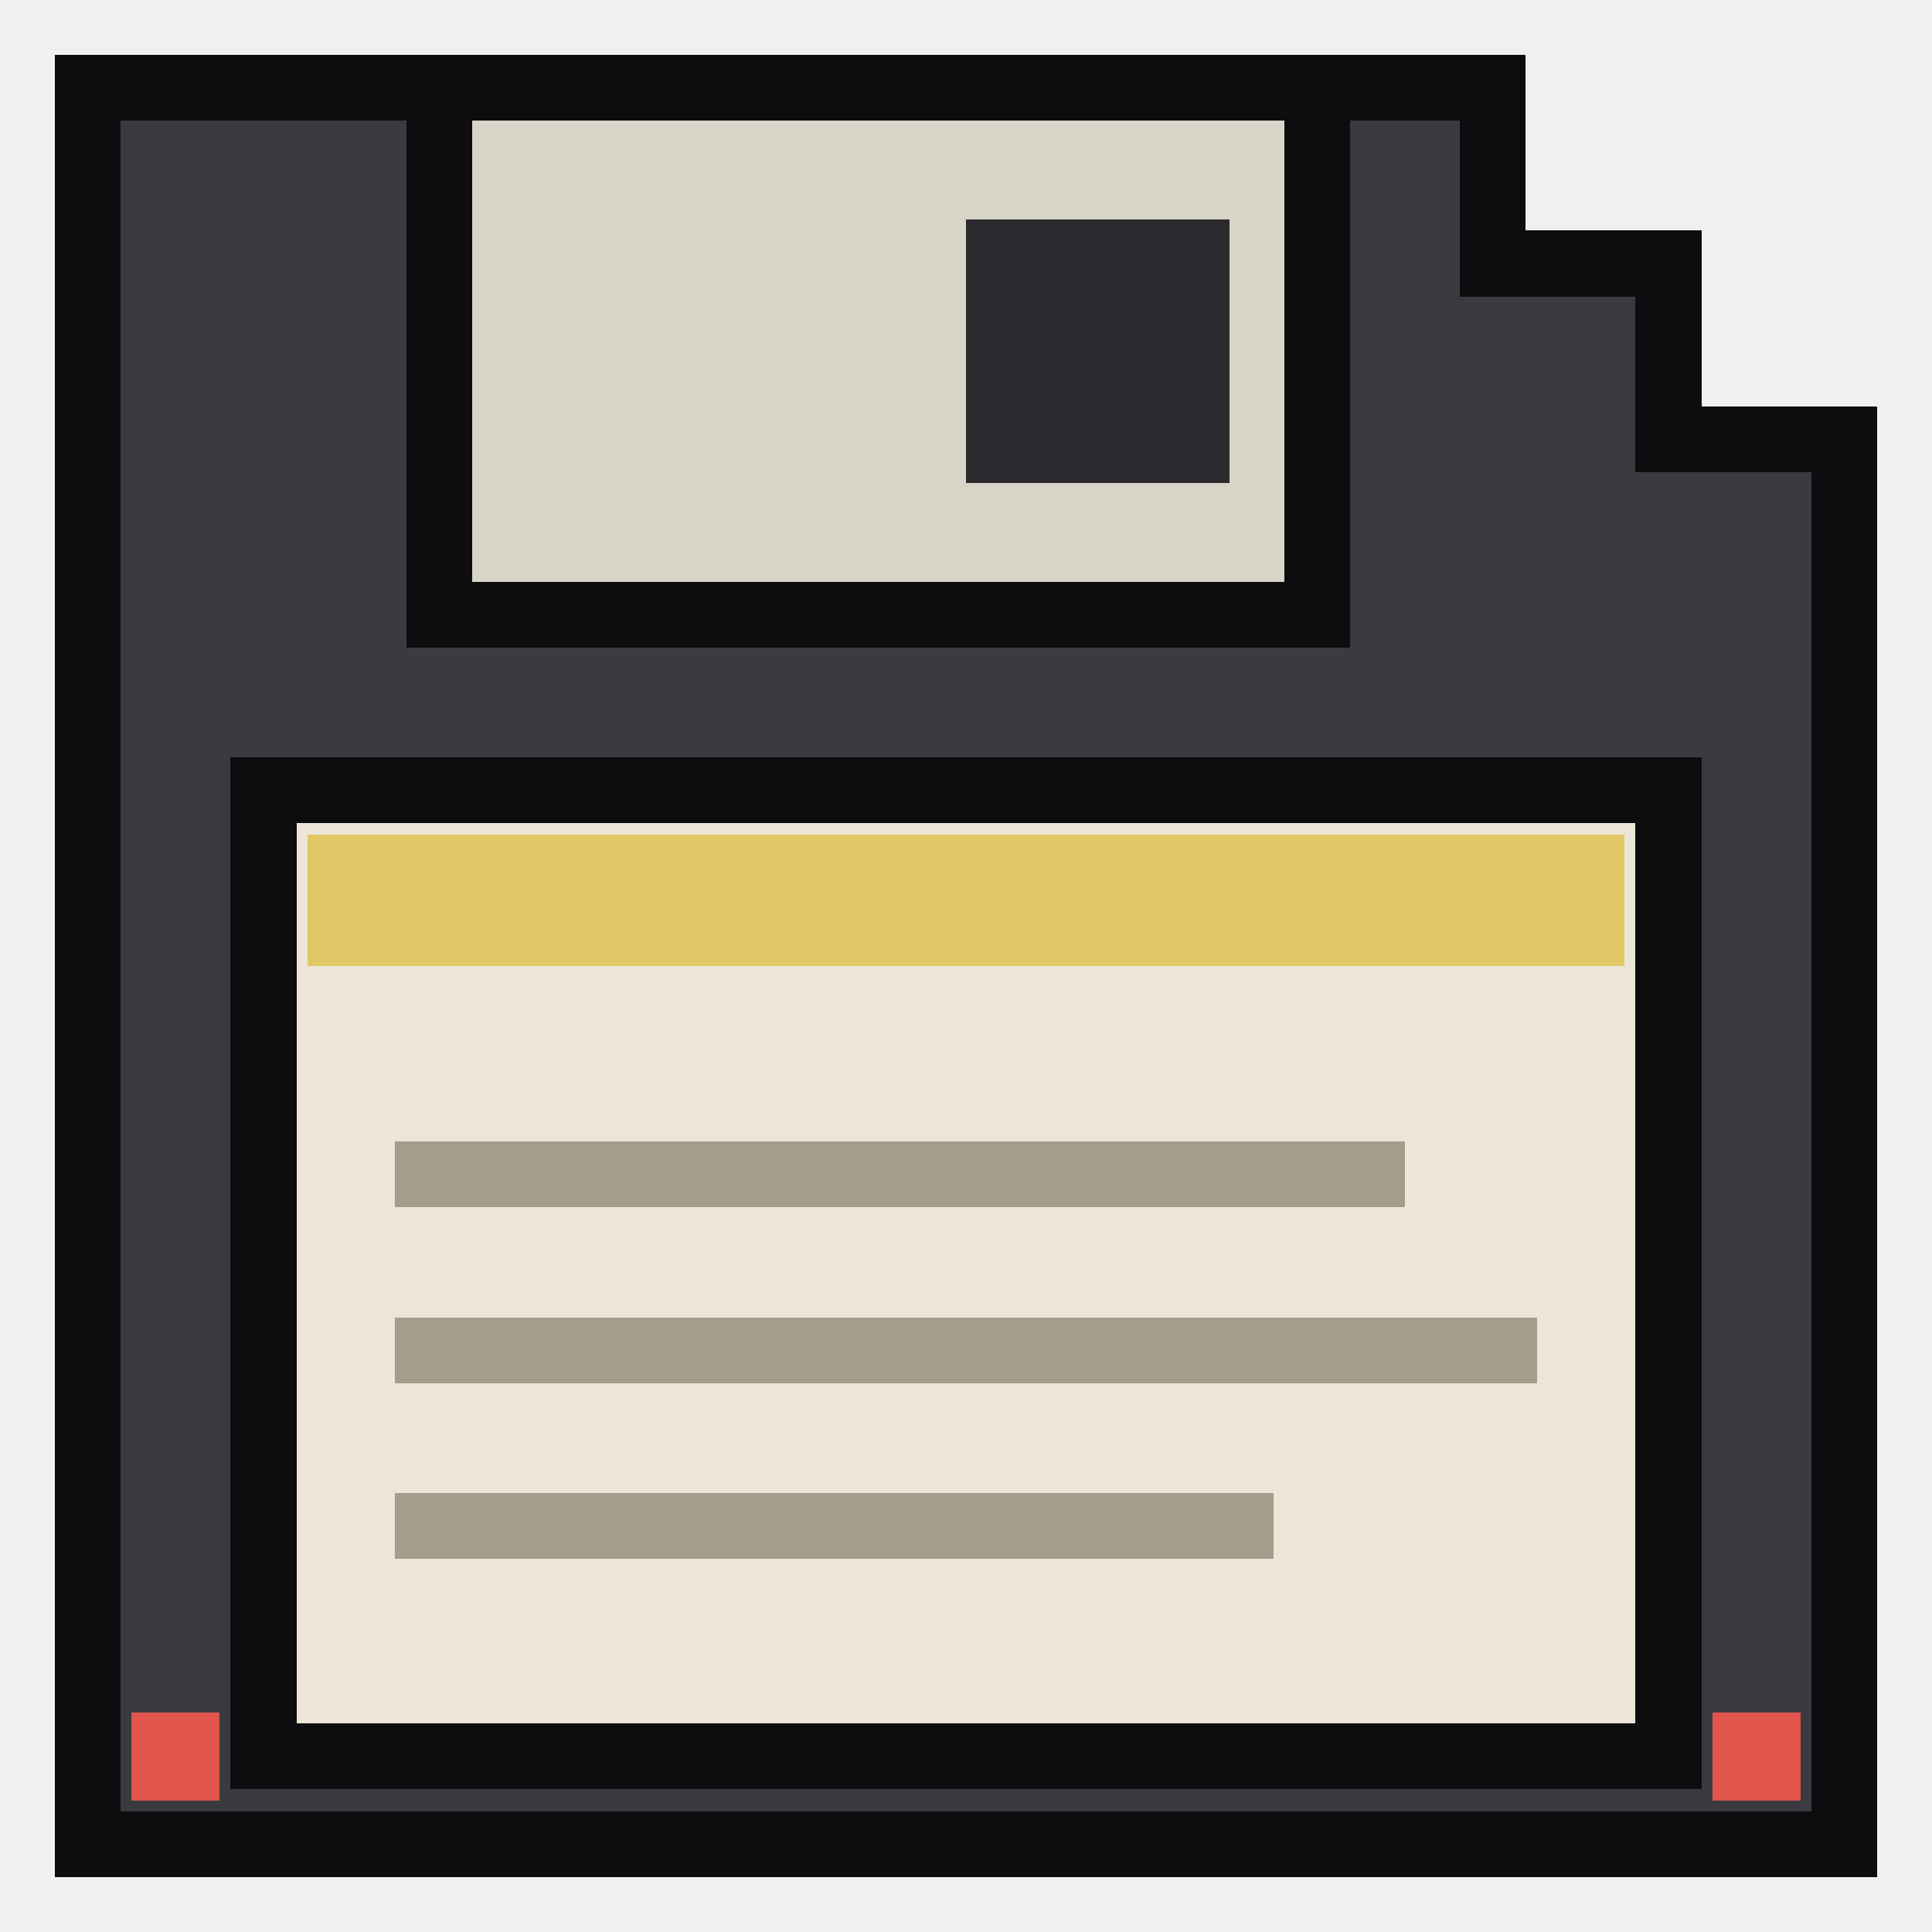
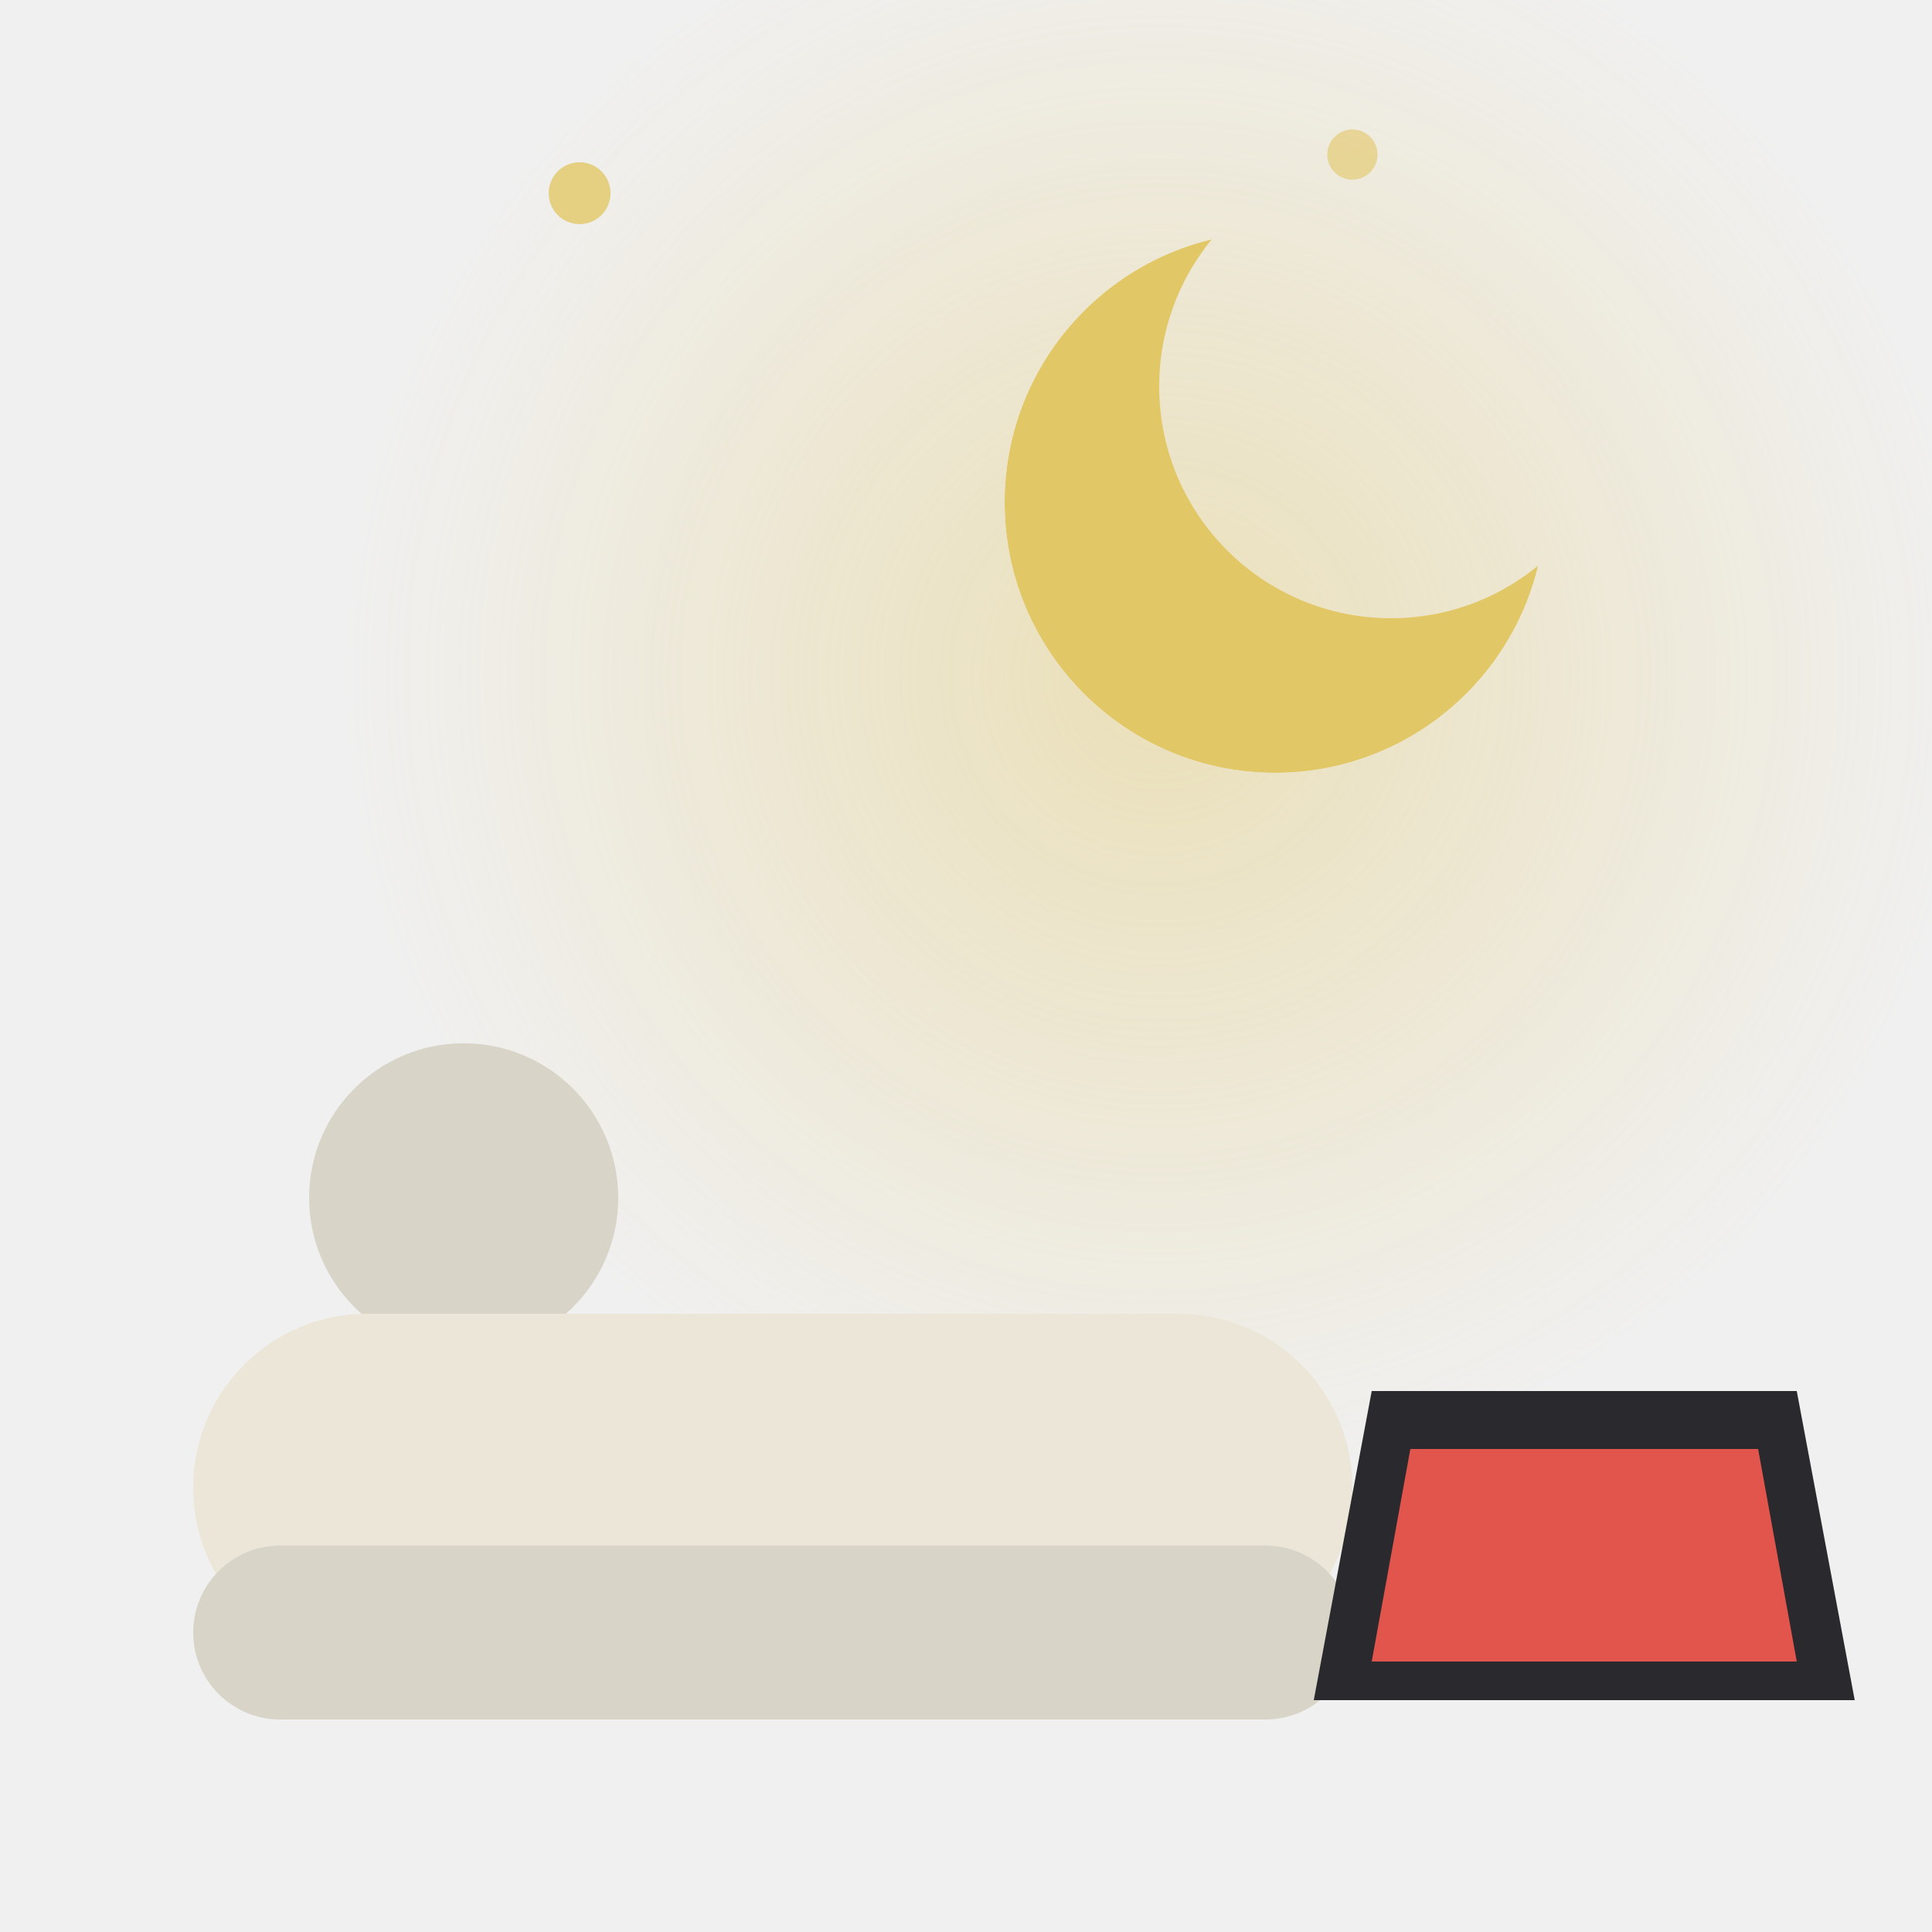
- <svg xmlns="http://www.w3.org/2000/svg" viewBox="-4 -4 88 88">
-   <g stroke="#0d0d0f" stroke-linejoin="miter" shape-rendering="crispEdges">
-     <path d="M 0,0 L 64,0 L 64,8 L 72,8 L 72,16 L 80,16 L 80,80 L 0,80 Z" fill="#3a3a40" stroke-width="3" />
-     <rect x="16" y="0" width="40" height="24" fill="#d8d4c8" stroke-width="3" />
-     <rect x="40" y="6" width="12" height="12" fill="#2a2a2e" stroke-width="0" />
-     <rect x="8" y="32" width="64" height="44" fill="#ece6d8" stroke-width="3" />
-     <rect x="10" y="34" width="60" height="6" fill="#E2C766" stroke="none" />
-     <rect x="14" y="48" width="46" height="3" fill="#a39d8c" stroke="none" />
-     <rect x="14" y="56" width="52" height="3" fill="#a39d8c" stroke="none" />
-     <rect x="14" y="64" width="40" height="3" fill="#a39d8c" stroke="none" />
-     <rect x="2" y="74" width="4" height="4" fill="#E2554C" stroke="none" />
-     <rect x="74" y="74" width="4" height="4" fill="#E2554C" stroke="none" />
-   </g>
+ <svg xmlns="http://www.w3.org/2000/svg" viewBox="0 0 100 100">
+   <defs>
+     <radialGradient id="goldGlow" cx="50%" cy="50%" r="50%">
+       <stop offset="0%" stop-color="#E2C766" stop-opacity="0.4" />
+       <stop offset="100%" stop-color="#E2C766" stop-opacity="0" />
+     </radialGradient>
+     <mask id="moonMask">
+       <circle cx="66" cy="26" r="14" fill="white" />
+       <circle cx="72" cy="20" r="12" fill="black" />
+     </mask>
+   </defs>
+   <circle cx="60" cy="35" r="42" fill="url(#goldGlow)" />
+   <circle cx="30" cy="10" r="1.6" fill="#E2C766" opacity="0.8" />
+   <circle cx="70" cy="8" r="1.3" fill="#E2C766" opacity="0.6" />
+   <circle cx="66" cy="26" r="14" fill="#E2C766" mask="url(#moonMask)" />
+   <circle cx="24" cy="62" r="8" fill="#d8d4c8" />
+   <rect x="10" y="68" width="60" height="18" rx="9" fill="#ece6d8" />
+   <rect x="10" y="80" width="60" height="9" rx="4.5" fill="#d8d4c8" />
+   <path d="M 68 88 L 71 72 L 93 72 L 96 88 Z" fill="#2a2a2e" />
+   <path d="M 71 86 L 73 75 L 91 75 L 93 86 Z" fill="#E2554C" />
</svg>
